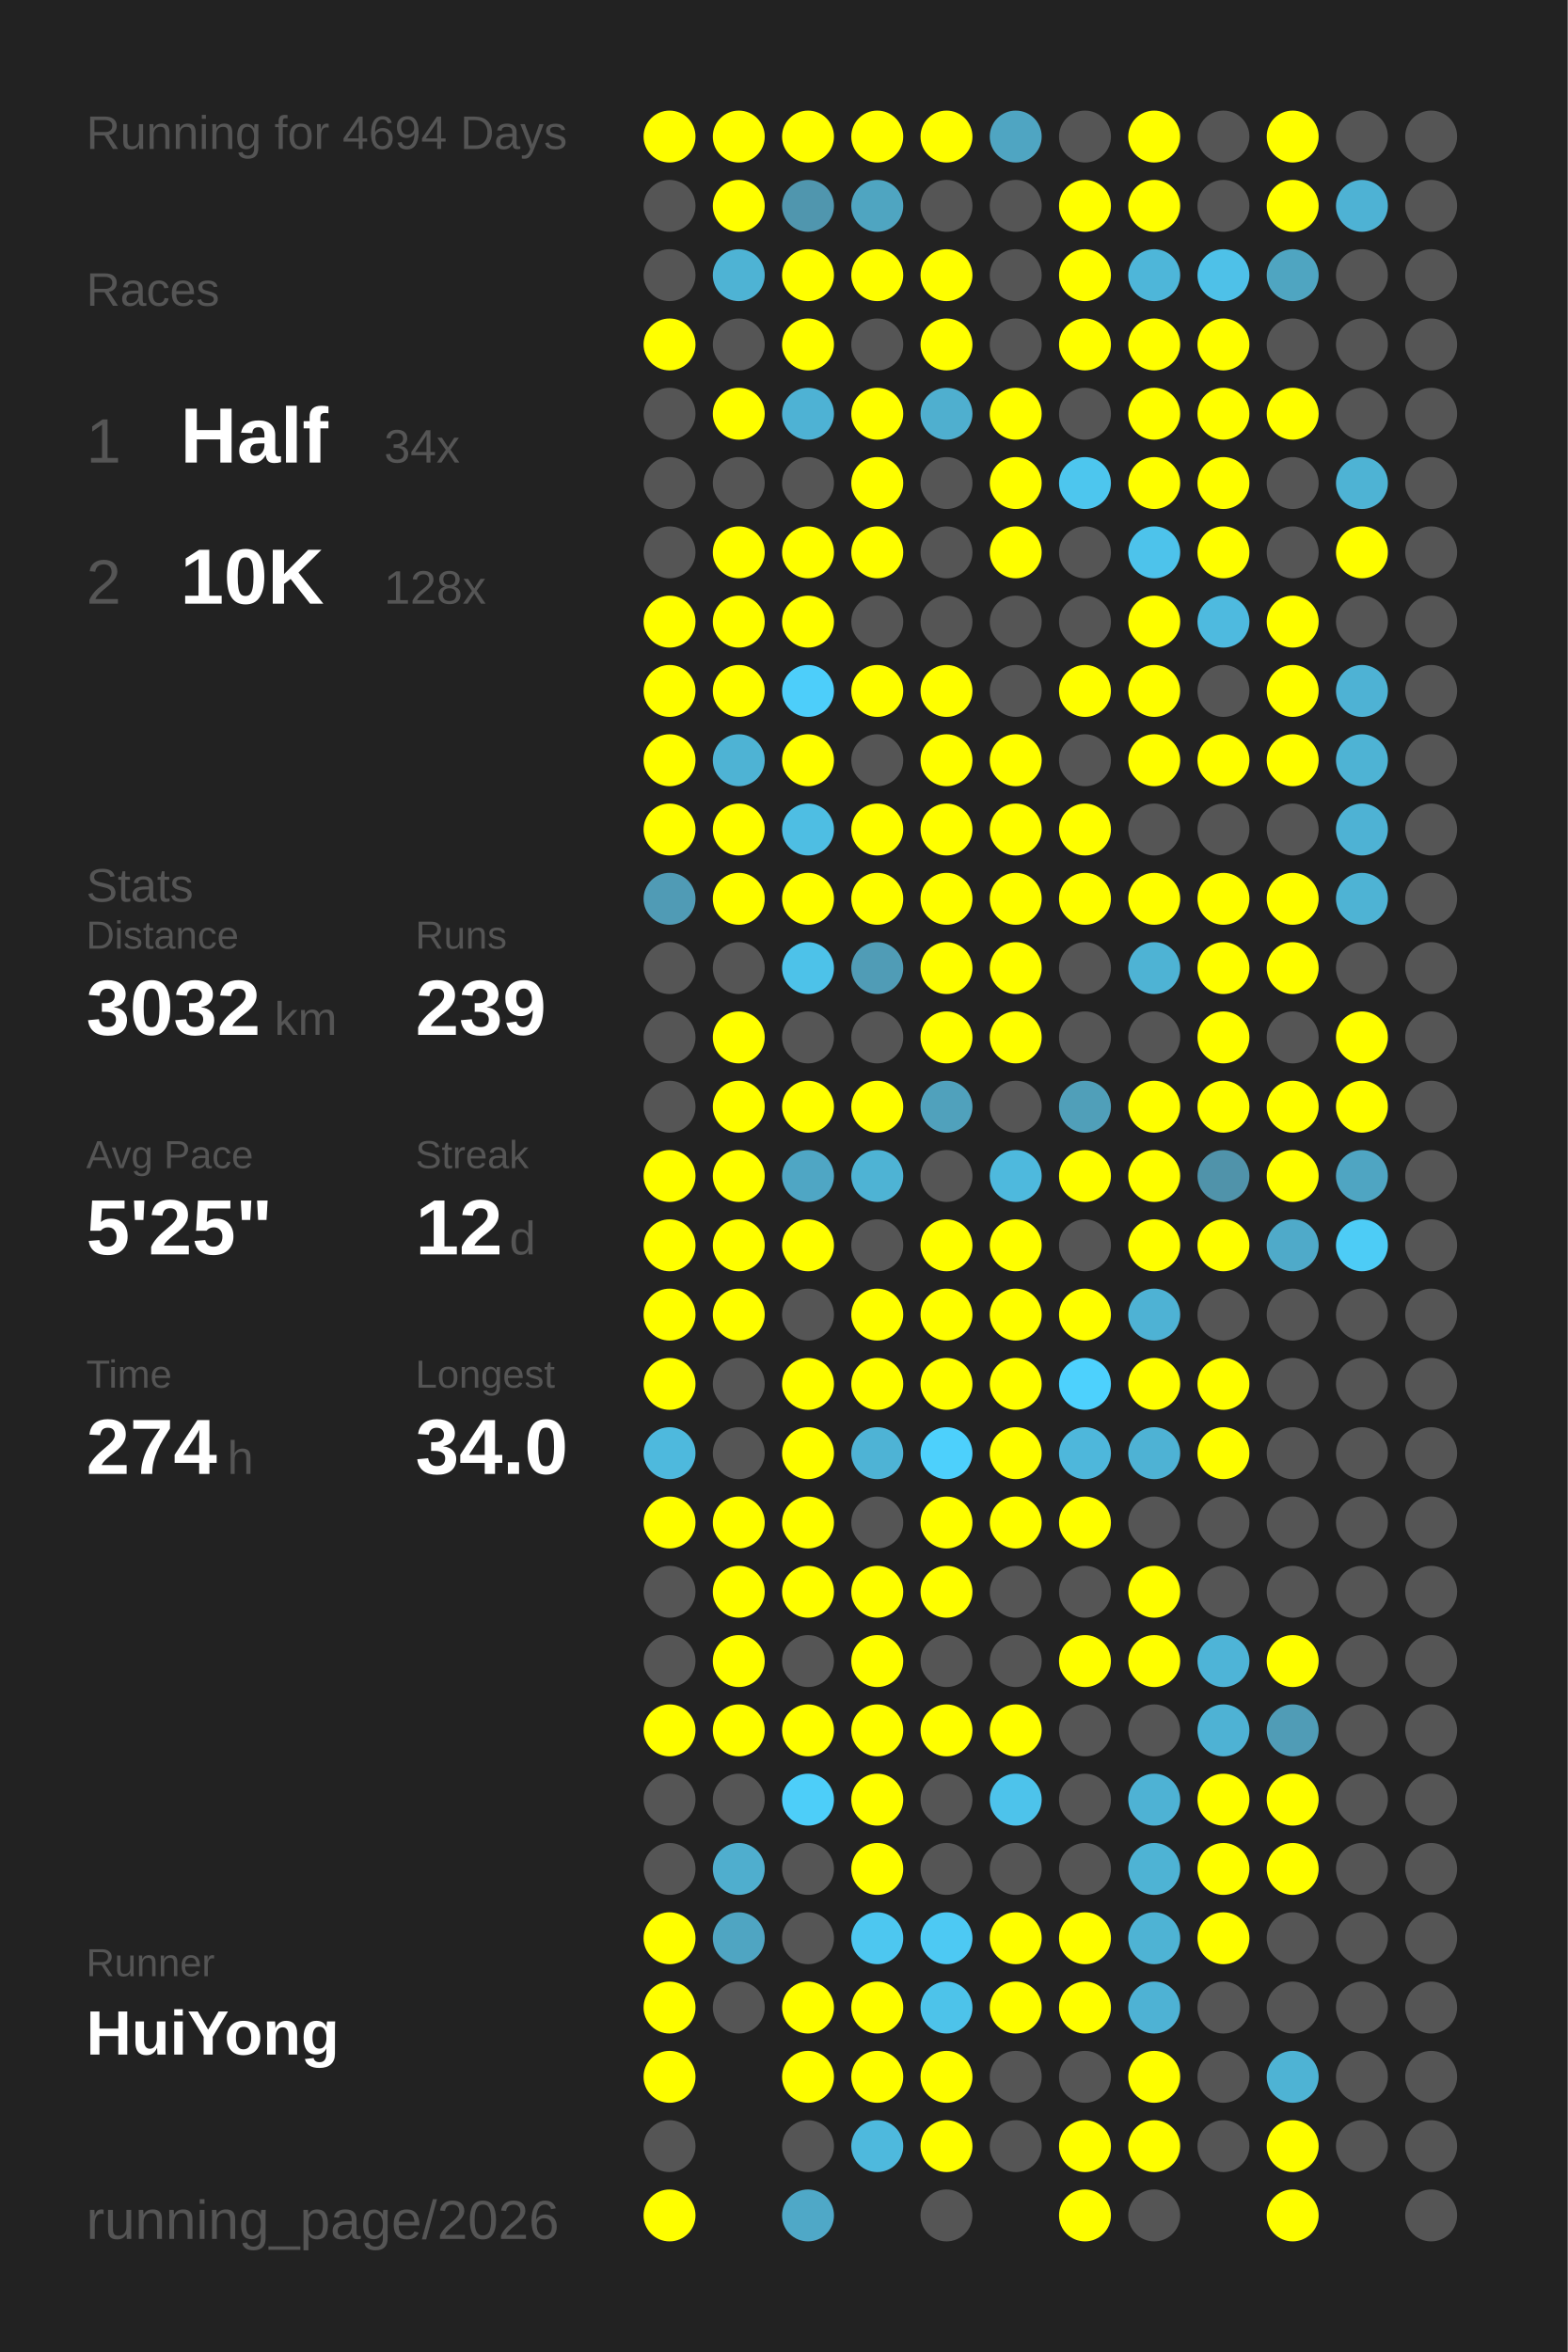
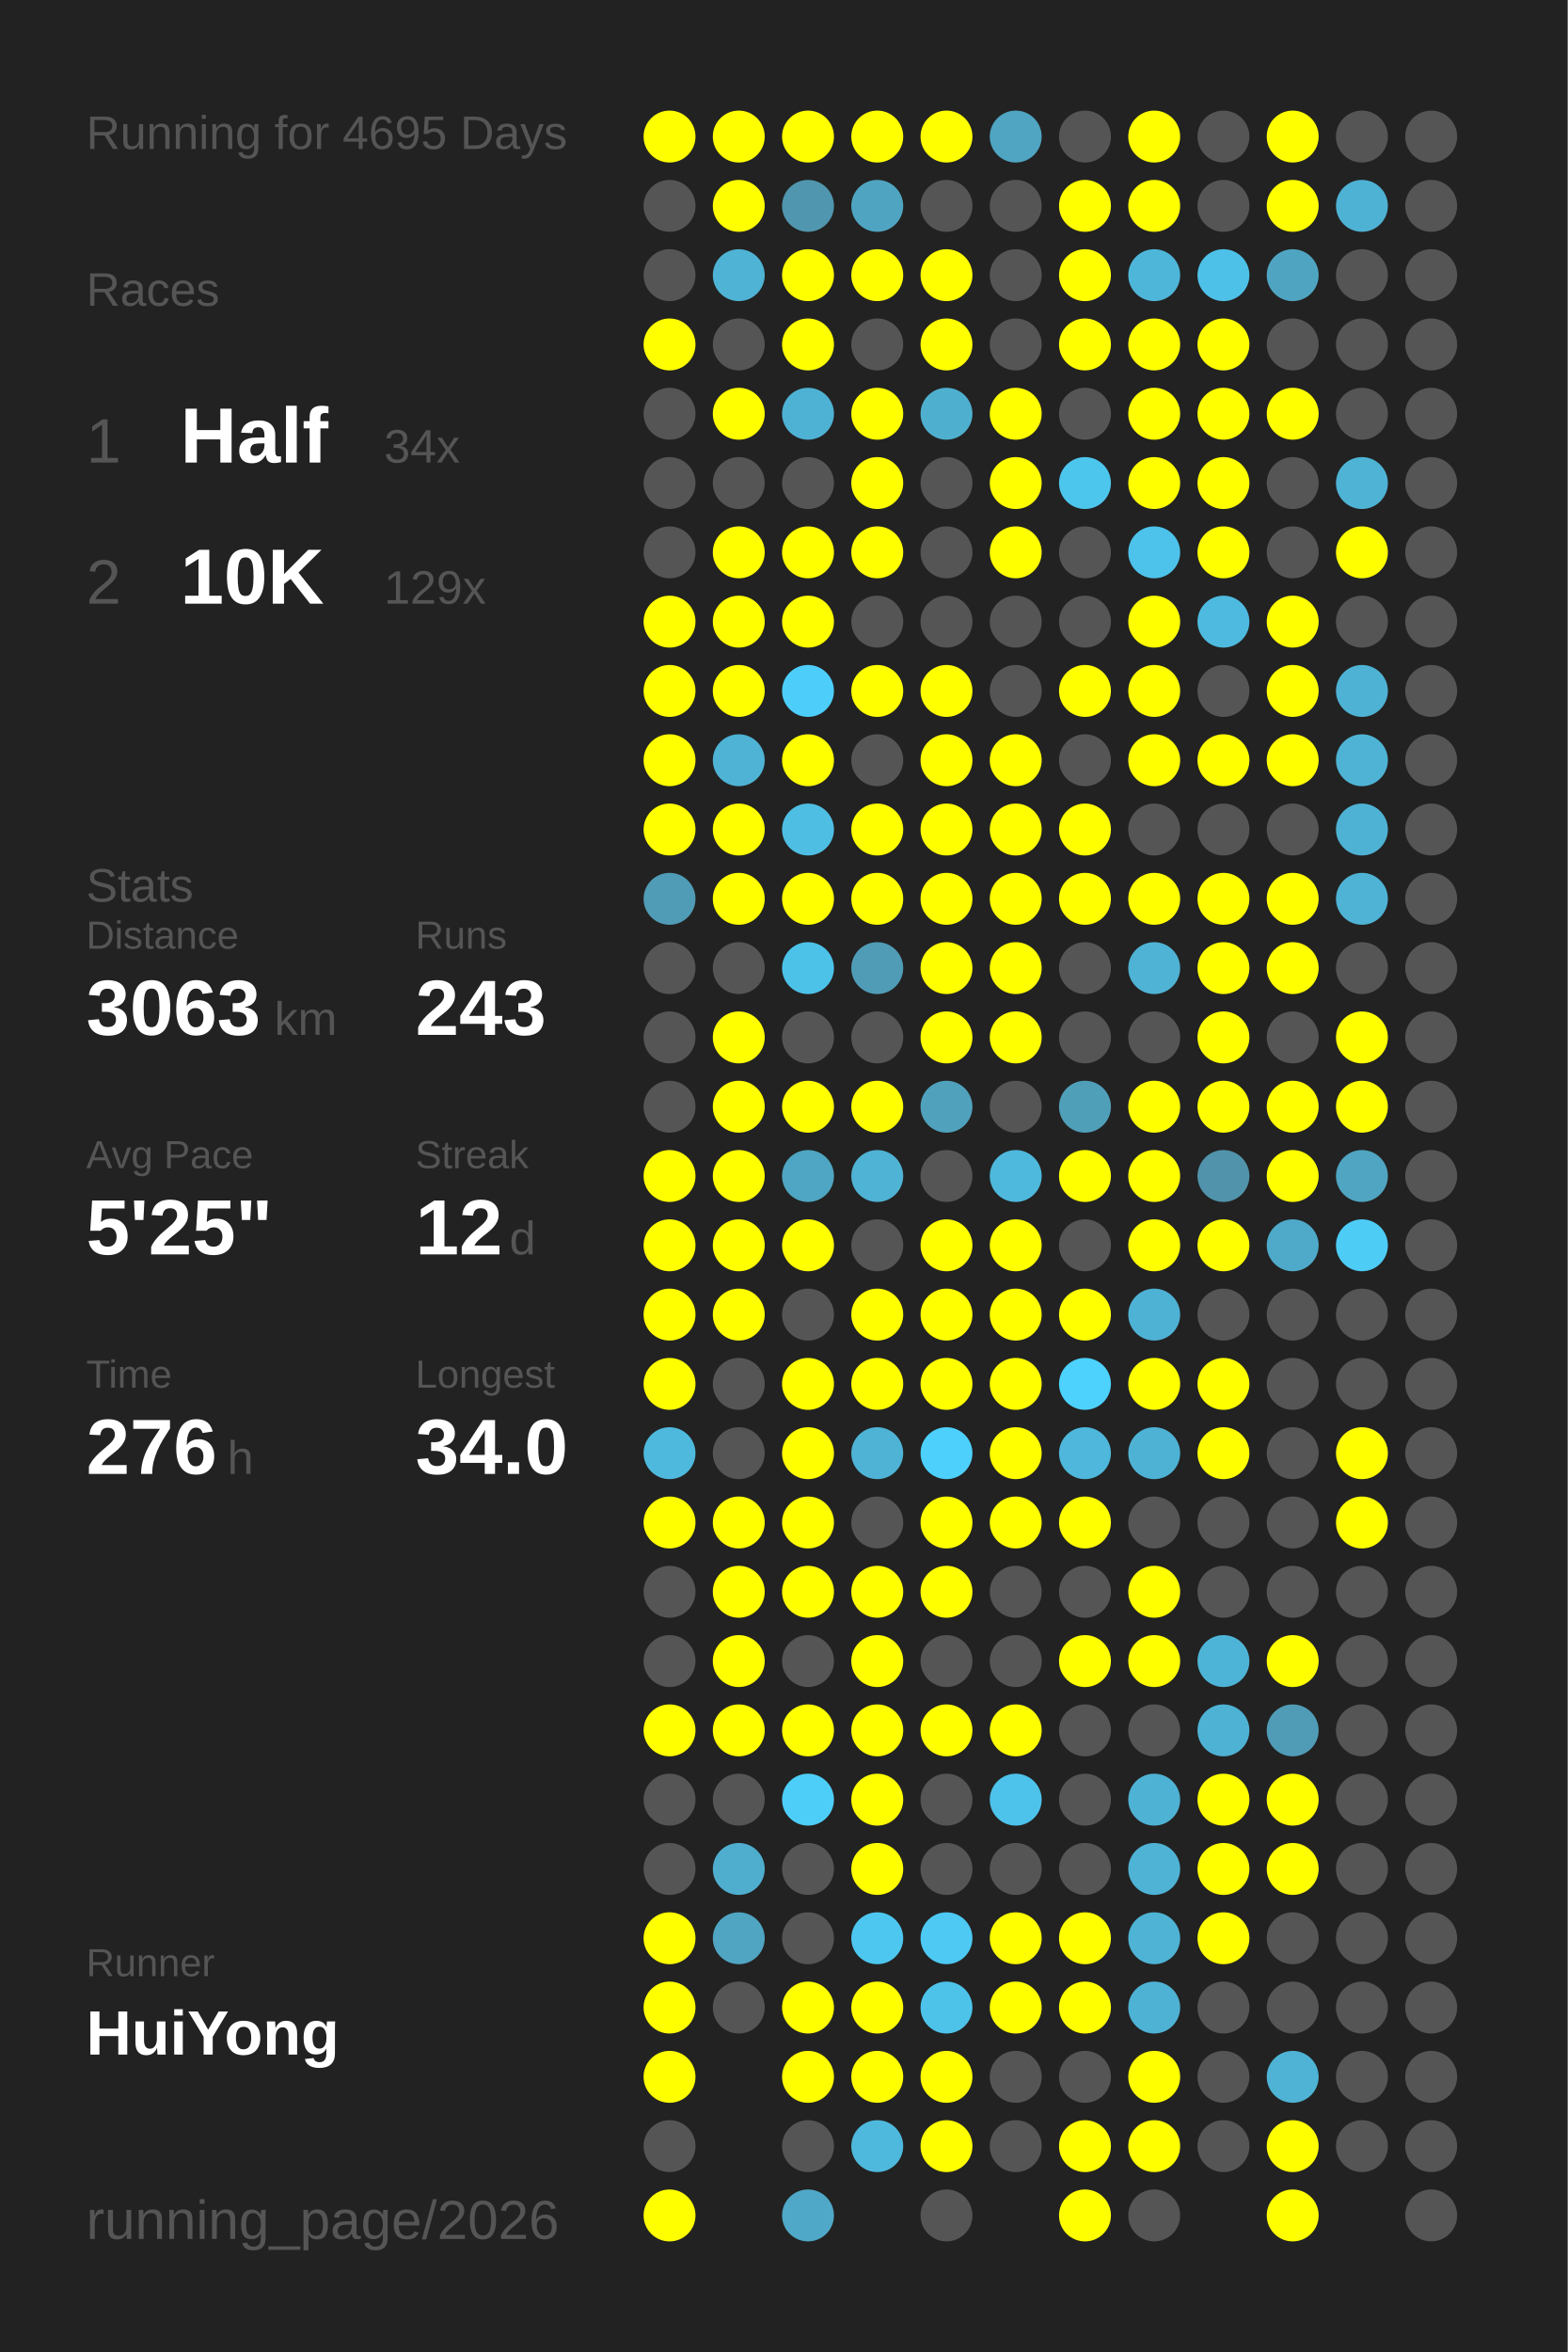
<svg xmlns="http://www.w3.org/2000/svg" baseProfile="full" height="300mm" version="1.1" viewBox="0,0,200,300" width="200mm">
  <defs />
  <rect fill="#222222" height="300" width="200" x="0" y="0" />
-   <text fill="#555555" style="font-size:6px; font-family:Arial;" x="11" y="19">Running for 4694 Days</text>
+   <text fill="#555555" style="font-size:6px; font-family:Arial;" x="11" y="19">Running for 4695 Days</text>
  <text fill="#555555" style="font-size:6px; font-family:Arial;" x="11" y="39">Races</text>
  <text fill="#555555" style="font-size:8px; font-family:Arial;" x="11" y="59">1</text>
  <text fill="#FFFFFF" style="font-size:10px; font-family:Arial; font-weight:bold;" x="23" y="59">Half</text>
  <text fill="#555555" style="font-size:6px; font-family:Arial;" x="49" y="59">34x</text>
  <text fill="#555555" style="font-size:8px; font-family:Arial;" x="11" y="77">2</text>
  <text fill="#FFFFFF" style="font-size:10px; font-family:Arial; font-weight:bold;" x="23" y="77">10K</text>
-   <text fill="#555555" style="font-size:6px; font-family:Arial;" x="49" y="77">128x</text>
+   <text fill="#555555" style="font-size:6px; font-family:Arial;" x="49" y="77">129x</text>
  <text fill="#555555" style="font-size:6px; font-family:Arial;" x="11" y="115">Stats</text>
  <text fill="#555555" style="font-size:5px; font-family:Arial;" x="11" y="121">Distance</text>
-   <text fill="#FFFFFF" style="font-size:10px; font-family:Arial; font-weight:bold;" x="11" y="132">3032</text>
+   <text fill="#FFFFFF" style="font-size:10px; font-family:Arial; font-weight:bold;" x="11" y="132">3063</text>
  <text fill="#555555" style="font-size:6px; font-family:Arial;" x="35" y="132">km</text>
  <text fill="#555555" style="font-size:5px; font-family:Arial;" x="53" y="121">Runs</text>
-   <text fill="#FFFFFF" style="font-size:10px; font-family:Arial; font-weight:bold;" x="53" y="132">239</text>
+   <text fill="#FFFFFF" style="font-size:10px; font-family:Arial; font-weight:bold;" x="53" y="132">243</text>
  <text fill="#555555" style="font-size:5px; font-family:Arial;" x="11" y="149">Avg Pace</text>
  <text fill="#FFFFFF" style="font-size:10px; font-family:Arial; font-weight:bold;" x="11" y="160">5'25"</text>
  <text fill="#555555" style="font-size:5px; font-family:Arial;" x="53" y="149">Streak</text>
  <text fill="#FFFFFF" style="font-size:10px; font-family:Arial; font-weight:bold;" x="53" y="160">12</text>
  <text fill="#555555" style="font-size:6px; font-family:Arial;" x="65" y="160">d</text>
  <text fill="#555555" style="font-size:5px; font-family:Arial;" x="11" y="177">Time</text>
-   <text fill="#FFFFFF" style="font-size:10px; font-family:Arial; font-weight:bold;" x="11" y="188">274</text>
+   <text fill="#FFFFFF" style="font-size:10px; font-family:Arial; font-weight:bold;" x="11" y="188">276</text>
  <text fill="#555555" style="font-size:6px; font-family:Arial;" x="29" y="188">h</text>
  <text fill="#555555" style="font-size:5px; font-family:Arial;" x="53" y="177">Longest</text>
  <text fill="#FFFFFF" style="font-size:10px; font-family:Arial; font-weight:bold;" x="53" y="188">34.0</text>
  <text fill="#555555" style="font-size:5px; font-family:Arial;" x="11" y="252.065">Runner</text>
  <text fill="#FFFFFF" style="font-size:8px; font-family:Arial; font-weight:bold;" x="11" y="262.065">HuiYong</text>
  <text fill="#555555" style="font-size:7px; font-family:Arial;" x="11" y="285.581">running_page/2026</text>
  <circle cx="85.417" cy="17.419" fill="#FFFF00" r="3.312" />
  <circle cx="85.417" cy="26.258" fill="#555555" r="3.312" />
  <circle cx="85.417" cy="35.097" fill="#555555" r="3.312" />
  <circle cx="85.417" cy="43.935" fill="#FFFF00" r="3.312" />
  <circle cx="85.417" cy="52.774" fill="#555555" r="3.312" />
  <circle cx="85.417" cy="61.613" fill="#555555" r="3.312" />
  <circle cx="85.417" cy="70.452" fill="#555555" r="3.312" />
  <circle cx="85.417" cy="79.29" fill="#FFFF00" r="3.312" />
  <circle cx="85.417" cy="88.129" fill="#FFFF00" r="3.312" />
  <circle cx="85.417" cy="96.968" fill="#FFFF00" r="3.312" />
  <circle cx="85.417" cy="105.806" fill="#FFFF00" r="3.312" />
  <circle cx="85.417" cy="114.645" fill="#509bb5" r="3.312" />
  <circle cx="85.417" cy="123.484" fill="#555555" r="3.312" />
  <circle cx="85.417" cy="132.323" fill="#555555" r="3.312" />
  <circle cx="85.417" cy="141.161" fill="#555555" r="3.312" />
  <circle cx="85.417" cy="150" fill="#FFFF00" r="3.312" />
  <circle cx="85.417" cy="158.839" fill="#FFFF00" r="3.312" />
  <circle cx="85.417" cy="167.677" fill="#FFFF00" r="3.312" />
  <circle cx="85.417" cy="176.516" fill="#FFFF00" r="3.312" />
  <circle cx="85.417" cy="185.355" fill="#4eb9dd" r="3.312" />
  <circle cx="85.417" cy="194.194" fill="#FFFF00" r="3.312" />
  <circle cx="85.417" cy="203.032" fill="#555555" r="3.312" />
  <circle cx="85.417" cy="211.871" fill="#555555" r="3.312" />
  <circle cx="85.417" cy="220.71" fill="#FFFF00" r="3.312" />
  <circle cx="85.417" cy="229.548" fill="#555555" r="3.312" />
  <circle cx="85.417" cy="238.387" fill="#555555" r="3.312" />
  <circle cx="85.417" cy="247.226" fill="#FFFF00" r="3.312" />
  <circle cx="85.417" cy="256.065" fill="#FFFF00" r="3.312" />
  <circle cx="85.417" cy="264.903" fill="#FFFF00" r="3.312" />
  <circle cx="85.417" cy="273.742" fill="#555555" r="3.312" />
  <circle cx="85.417" cy="282.581" fill="#FFFF00" r="3.312" />
  <circle cx="94.25" cy="17.419" fill="#FFFF00" r="3.312" />
  <circle cx="94.25" cy="26.258" fill="#FFFF00" r="3.312" />
  <circle cx="94.25" cy="35.097" fill="#4eb3d4" r="3.312" />
  <circle cx="94.25" cy="43.935" fill="#555555" r="3.312" />
  <circle cx="94.25" cy="52.774" fill="#FFFF00" r="3.312" />
  <circle cx="94.25" cy="61.613" fill="#555555" r="3.312" />
  <circle cx="94.25" cy="70.452" fill="#FFFF00" r="3.312" />
  <circle cx="94.25" cy="79.29" fill="#FFFF00" r="3.312" />
  <circle cx="94.25" cy="88.129" fill="#FFFF00" r="3.312" />
  <circle cx="94.25" cy="96.968" fill="#4eb3d4" r="3.312" />
  <circle cx="94.25" cy="105.806" fill="#FFFF00" r="3.312" />
  <circle cx="94.25" cy="114.645" fill="#FFFF00" r="3.312" />
  <circle cx="94.25" cy="123.484" fill="#555555" r="3.312" />
  <circle cx="94.25" cy="132.323" fill="#FFFF00" r="3.312" />
  <circle cx="94.25" cy="141.161" fill="#FFFF00" r="3.312" />
  <circle cx="94.25" cy="150" fill="#FFFF00" r="3.312" />
  <circle cx="94.25" cy="158.839" fill="#FFFF00" r="3.312" />
  <circle cx="94.25" cy="167.677" fill="#FFFF00" r="3.312" />
  <circle cx="94.25" cy="176.516" fill="#555555" r="3.312" />
  <circle cx="94.25" cy="185.355" fill="#555555" r="3.312" />
  <circle cx="94.25" cy="194.194" fill="#FFFF00" r="3.312" />
  <circle cx="94.25" cy="203.032" fill="#FFFF00" r="3.312" />
  <circle cx="94.25" cy="211.871" fill="#FFFF00" r="3.312" />
  <circle cx="94.25" cy="220.71" fill="#FFFF00" r="3.312" />
  <circle cx="94.25" cy="229.548" fill="#555555" r="3.312" />
  <circle cx="94.25" cy="238.387" fill="#4faece" r="3.312" />
  <circle cx="94.25" cy="247.226" fill="#4fa5c2" r="3.312" />
  <circle cx="94.25" cy="256.065" fill="#555555" r="3.312" />
  <circle cx="103.083" cy="17.419" fill="#FFFF00" r="3.312" />
  <circle cx="103.083" cy="26.258" fill="#5096ae" r="3.312" />
  <circle cx="103.083" cy="35.097" fill="#FFFF00" r="3.312" />
  <circle cx="103.083" cy="43.935" fill="#FFFF00" r="3.312" />
  <circle cx="103.083" cy="52.774" fill="#4eb2d4" r="3.312" />
  <circle cx="103.083" cy="61.613" fill="#555555" r="3.312" />
  <circle cx="103.083" cy="70.452" fill="#FFFF00" r="3.312" />
  <circle cx="103.083" cy="79.29" fill="#FFFF00" r="3.312" />
  <circle cx="103.083" cy="88.129" fill="#4dcefa" r="3.312" />
  <circle cx="103.083" cy="96.968" fill="#FFFF00" r="3.312" />
  <circle cx="103.083" cy="105.806" fill="#4ebee3" r="3.312" />
  <circle cx="103.083" cy="114.645" fill="#FFFF00" r="3.312" />
  <circle cx="103.083" cy="123.484" fill="#4dc2e9" r="3.312" />
  <circle cx="103.083" cy="132.323" fill="#555555" r="3.312" />
  <circle cx="103.083" cy="141.161" fill="#FFFF00" r="3.312" />
  <circle cx="103.083" cy="150" fill="#4fa6c4" r="3.312" />
  <circle cx="103.083" cy="158.839" fill="#FFFF00" r="3.312" />
  <circle cx="103.083" cy="167.677" fill="#555555" r="3.312" />
  <circle cx="103.083" cy="176.516" fill="#FFFF00" r="3.312" />
  <circle cx="103.083" cy="185.355" fill="#FFFF00" r="3.312" />
  <circle cx="103.083" cy="194.194" fill="#FFFF00" r="3.312" />
  <circle cx="103.083" cy="203.032" fill="#FFFF00" r="3.312" />
  <circle cx="103.083" cy="211.871" fill="#555555" r="3.312" />
  <circle cx="103.083" cy="220.71" fill="#FFFF00" r="3.312" />
  <circle cx="103.083" cy="229.548" fill="#4dcef9" r="3.312" />
  <circle cx="103.083" cy="238.387" fill="#555555" r="3.312" />
  <circle cx="103.083" cy="247.226" fill="#555555" r="3.312" />
  <circle cx="103.083" cy="256.065" fill="#FFFF00" r="3.312" />
  <circle cx="103.083" cy="264.903" fill="#FFFF00" r="3.312" />
  <circle cx="103.083" cy="273.742" fill="#555555" r="3.312" />
  <circle cx="103.083" cy="282.581" fill="#4fa8c7" r="3.312" />
  <circle cx="111.917" cy="17.419" fill="#FFFF00" r="3.312" />
  <circle cx="111.917" cy="26.258" fill="#4fa5c1" r="3.312" />
  <circle cx="111.917" cy="35.097" fill="#FFFF00" r="3.312" />
  <circle cx="111.917" cy="43.935" fill="#555555" r="3.312" />
  <circle cx="111.917" cy="52.774" fill="#FFFF00" r="3.312" />
  <circle cx="111.917" cy="61.613" fill="#FFFF00" r="3.312" />
  <circle cx="111.917" cy="70.452" fill="#FFFF00" r="3.312" />
  <circle cx="111.917" cy="79.29" fill="#555555" r="3.312" />
  <circle cx="111.917" cy="88.129" fill="#FFFF00" r="3.312" />
  <circle cx="111.917" cy="96.968" fill="#555555" r="3.312" />
  <circle cx="111.917" cy="105.806" fill="#FFFF00" r="3.312" />
  <circle cx="111.917" cy="114.645" fill="#FFFF00" r="3.312" />
  <circle cx="111.917" cy="123.484" fill="#509cb6" r="3.312" />
  <circle cx="111.917" cy="132.323" fill="#555555" r="3.312" />
  <circle cx="111.917" cy="141.161" fill="#FFFF00" r="3.312" />
  <circle cx="111.917" cy="150" fill="#4eb3d4" r="3.312" />
  <circle cx="111.917" cy="158.839" fill="#555555" r="3.312" />
  <circle cx="111.917" cy="167.677" fill="#FFFF00" r="3.312" />
  <circle cx="111.917" cy="176.516" fill="#FFFF00" r="3.312" />
  <circle cx="111.917" cy="185.355" fill="#4eb3d5" r="3.312" />
  <circle cx="111.917" cy="194.194" fill="#555555" r="3.312" />
  <circle cx="111.917" cy="203.032" fill="#FFFF00" r="3.312" />
  <circle cx="111.917" cy="211.871" fill="#FFFF00" r="3.312" />
  <circle cx="111.917" cy="220.71" fill="#FFFF00" r="3.312" />
  <circle cx="111.917" cy="229.548" fill="#FFFF00" r="3.312" />
  <circle cx="111.917" cy="238.387" fill="#FFFF00" r="3.312" />
  <circle cx="111.917" cy="247.226" fill="#4dc7f0" r="3.312" />
  <circle cx="111.917" cy="256.065" fill="#FFFF00" r="3.312" />
  <circle cx="111.917" cy="264.903" fill="#FFFF00" r="3.312" />
  <circle cx="111.917" cy="273.742" fill="#4eb9dd" r="3.312" />
  <circle cx="120.75" cy="17.419" fill="#FFFF00" r="3.312" />
  <circle cx="120.75" cy="26.258" fill="#555555" r="3.312" />
  <circle cx="120.75" cy="35.097" fill="#FFFF00" r="3.312" />
  <circle cx="120.75" cy="43.935" fill="#FFFF00" r="3.312" />
  <circle cx="120.75" cy="52.774" fill="#4fafcf" r="3.312" />
  <circle cx="120.75" cy="61.613" fill="#555555" r="3.312" />
  <circle cx="120.75" cy="70.452" fill="#555555" r="3.312" />
  <circle cx="120.75" cy="79.29" fill="#555555" r="3.312" />
  <circle cx="120.75" cy="88.129" fill="#FFFF00" r="3.312" />
  <circle cx="120.75" cy="96.968" fill="#FFFF00" r="3.312" />
  <circle cx="120.75" cy="105.806" fill="#FFFF00" r="3.312" />
  <circle cx="120.75" cy="114.645" fill="#FFFF00" r="3.312" />
  <circle cx="120.75" cy="123.484" fill="#FFFF00" r="3.312" />
  <circle cx="120.75" cy="132.323" fill="#FFFF00" r="3.312" />
  <circle cx="120.75" cy="141.161" fill="#50a1bc" r="3.312" />
  <circle cx="120.75" cy="150" fill="#555555" r="3.312" />
  <circle cx="120.75" cy="158.839" fill="#FFFF00" r="3.312" />
  <circle cx="120.75" cy="167.677" fill="#FFFF00" r="3.312" />
  <circle cx="120.75" cy="176.516" fill="#FFFF00" r="3.312" />
  <circle cx="120.75" cy="185.355" fill="#4dd0fc" r="3.312" />
  <circle cx="120.75" cy="194.194" fill="#FFFF00" r="3.312" />
  <circle cx="120.75" cy="203.032" fill="#FFFF00" r="3.312" />
  <circle cx="120.75" cy="211.871" fill="#555555" r="3.312" />
  <circle cx="120.75" cy="220.71" fill="#FFFF00" r="3.312" />
  <circle cx="120.75" cy="229.548" fill="#555555" r="3.312" />
  <circle cx="120.75" cy="238.387" fill="#555555" r="3.312" />
  <circle cx="120.75" cy="247.226" fill="#4dc9f3" r="3.312" />
  <circle cx="120.75" cy="256.065" fill="#4dc3ea" r="3.312" />
  <circle cx="120.75" cy="264.903" fill="#FFFF00" r="3.312" />
  <circle cx="120.75" cy="273.742" fill="#FFFF00" r="3.312" />
  <circle cx="120.75" cy="282.581" fill="#555555" r="3.312" />
  <circle cx="129.583" cy="17.419" fill="#4fa5c2" r="3.312" />
  <circle cx="129.583" cy="26.258" fill="#555555" r="3.312" />
  <circle cx="129.583" cy="35.097" fill="#555555" r="3.312" />
  <circle cx="129.583" cy="43.935" fill="#555555" r="3.312" />
  <circle cx="129.583" cy="52.774" fill="#FFFF00" r="3.312" />
  <circle cx="129.583" cy="61.613" fill="#FFFF00" r="3.312" />
  <circle cx="129.583" cy="70.452" fill="#FFFF00" r="3.312" />
  <circle cx="129.583" cy="79.29" fill="#555555" r="3.312" />
  <circle cx="129.583" cy="88.129" fill="#555555" r="3.312" />
  <circle cx="129.583" cy="96.968" fill="#FFFF00" r="3.312" />
  <circle cx="129.583" cy="105.806" fill="#FFFF00" r="3.312" />
  <circle cx="129.583" cy="114.645" fill="#FFFF00" r="3.312" />
  <circle cx="129.583" cy="123.484" fill="#FFFF00" r="3.312" />
  <circle cx="129.583" cy="132.323" fill="#FFFF00" r="3.312" />
  <circle cx="129.583" cy="141.161" fill="#555555" r="3.312" />
  <circle cx="129.583" cy="150" fill="#4eb9dd" r="3.312" />
  <circle cx="129.583" cy="158.839" fill="#FFFF00" r="3.312" />
  <circle cx="129.583" cy="167.677" fill="#FFFF00" r="3.312" />
  <circle cx="129.583" cy="176.516" fill="#FFFF00" r="3.312" />
  <circle cx="129.583" cy="185.355" fill="#FFFF00" r="3.312" />
  <circle cx="129.583" cy="194.194" fill="#FFFF00" r="3.312" />
  <circle cx="129.583" cy="203.032" fill="#555555" r="3.312" />
  <circle cx="129.583" cy="211.871" fill="#555555" r="3.312" />
  <circle cx="129.583" cy="220.71" fill="#FFFF00" r="3.312" />
  <circle cx="129.583" cy="229.548" fill="#4dc3eb" r="3.312" />
  <circle cx="129.583" cy="238.387" fill="#555555" r="3.312" />
  <circle cx="129.583" cy="247.226" fill="#FFFF00" r="3.312" />
  <circle cx="129.583" cy="256.065" fill="#FFFF00" r="3.312" />
  <circle cx="129.583" cy="264.903" fill="#555555" r="3.312" />
  <circle cx="129.583" cy="273.742" fill="#555555" r="3.312" />
  <circle cx="138.417" cy="17.419" fill="#555555" r="3.312" />
  <circle cx="138.417" cy="26.258" fill="#FFFF00" r="3.312" />
  <circle cx="138.417" cy="35.097" fill="#FFFF00" r="3.312" />
  <circle cx="138.417" cy="43.935" fill="#FFFF00" r="3.312" />
  <circle cx="138.417" cy="52.774" fill="#555555" r="3.312" />
  <circle cx="138.417" cy="61.613" fill="#4dc6ee" r="3.312" />
  <circle cx="138.417" cy="70.452" fill="#555555" r="3.312" />
  <circle cx="138.417" cy="79.29" fill="#555555" r="3.312" />
  <circle cx="138.417" cy="88.129" fill="#FFFF00" r="3.312" />
  <circle cx="138.417" cy="96.968" fill="#555555" r="3.312" />
  <circle cx="138.417" cy="105.806" fill="#FFFF00" r="3.312" />
  <circle cx="138.417" cy="114.645" fill="#FFFF00" r="3.312" />
  <circle cx="138.417" cy="123.484" fill="#555555" r="3.312" />
  <circle cx="138.417" cy="132.323" fill="#555555" r="3.312" />
  <circle cx="138.417" cy="141.161" fill="#509fb9" r="3.312" />
  <circle cx="138.417" cy="150" fill="#FFFF00" r="3.312" />
  <circle cx="138.417" cy="158.839" fill="#555555" r="3.312" />
  <circle cx="138.417" cy="167.677" fill="#FFFF00" r="3.312" />
  <circle cx="138.417" cy="176.516" fill="#4dd1fd" r="3.312" />
  <circle cx="138.417" cy="185.355" fill="#4eb7db" r="3.312" />
  <circle cx="138.417" cy="194.194" fill="#FFFF00" r="3.312" />
  <circle cx="138.417" cy="203.032" fill="#555555" r="3.312" />
  <circle cx="138.417" cy="211.871" fill="#FFFF00" r="3.312" />
  <circle cx="138.417" cy="220.71" fill="#555555" r="3.312" />
  <circle cx="138.417" cy="229.548" fill="#555555" r="3.312" />
  <circle cx="138.417" cy="238.387" fill="#555555" r="3.312" />
  <circle cx="138.417" cy="247.226" fill="#FFFF00" r="3.312" />
  <circle cx="138.417" cy="256.065" fill="#FFFF00" r="3.312" />
  <circle cx="138.417" cy="264.903" fill="#555555" r="3.312" />
  <circle cx="138.417" cy="273.742" fill="#FFFF00" r="3.312" />
  <circle cx="138.417" cy="282.581" fill="#FFFF00" r="3.312" />
  <circle cx="147.25" cy="17.419" fill="#FFFF00" r="3.312" />
  <circle cx="147.25" cy="26.258" fill="#FFFF00" r="3.312" />
  <circle cx="147.25" cy="35.097" fill="#4eb6d9" r="3.312" />
  <circle cx="147.25" cy="43.935" fill="#FFFF00" r="3.312" />
  <circle cx="147.25" cy="52.774" fill="#FFFF00" r="3.312" />
  <circle cx="147.25" cy="61.613" fill="#FFFF00" r="3.312" />
  <circle cx="147.25" cy="70.452" fill="#4dc3eb" r="3.312" />
  <circle cx="147.25" cy="79.29" fill="#FFFF00" r="3.312" />
  <circle cx="147.25" cy="88.129" fill="#FFFF00" r="3.312" />
  <circle cx="147.25" cy="96.968" fill="#FFFF00" r="3.312" />
  <circle cx="147.25" cy="105.806" fill="#555555" r="3.312" />
  <circle cx="147.25" cy="114.645" fill="#FFFF00" r="3.312" />
  <circle cx="147.25" cy="123.484" fill="#4eb3d4" r="3.312" />
  <circle cx="147.25" cy="132.323" fill="#555555" r="3.312" />
  <circle cx="147.25" cy="141.161" fill="#FFFF00" r="3.312" />
  <circle cx="147.25" cy="150" fill="#FFFF00" r="3.312" />
  <circle cx="147.25" cy="158.839" fill="#FFFF00" r="3.312" />
  <circle cx="147.25" cy="167.677" fill="#4eb2d4" r="3.312" />
  <circle cx="147.25" cy="176.516" fill="#FFFF00" r="3.312" />
  <circle cx="147.25" cy="185.355" fill="#4eb2d4" r="3.312" />
  <circle cx="147.25" cy="194.194" fill="#555555" r="3.312" />
  <circle cx="147.25" cy="203.032" fill="#FFFF00" r="3.312" />
  <circle cx="147.25" cy="211.871" fill="#FFFF00" r="3.312" />
  <circle cx="147.25" cy="220.71" fill="#555555" r="3.312" />
  <circle cx="147.25" cy="229.548" fill="#4eb2d4" r="3.312" />
  <circle cx="147.25" cy="238.387" fill="#4eb3d4" r="3.312" />
  <circle cx="147.25" cy="247.226" fill="#4eb3d4" r="3.312" />
  <circle cx="147.25" cy="256.065" fill="#4eb2d4" r="3.312" />
  <circle cx="147.25" cy="264.903" fill="#FFFF00" r="3.312" />
  <circle cx="147.25" cy="273.742" fill="#FFFF00" r="3.312" />
  <circle cx="147.25" cy="282.581" fill="#555555" r="3.312" />
  <circle cx="156.083" cy="17.419" fill="#555555" r="3.312" />
  <circle cx="156.083" cy="26.258" fill="#555555" r="3.312" />
  <circle cx="156.083" cy="35.097" fill="#4ec1e8" r="3.312" />
  <circle cx="156.083" cy="43.935" fill="#FFFF00" r="3.312" />
  <circle cx="156.083" cy="52.774" fill="#FFFF00" r="3.312" />
  <circle cx="156.083" cy="61.613" fill="#FFFF00" r="3.312" />
  <circle cx="156.083" cy="70.452" fill="#FFFF00" r="3.312" />
  <circle cx="156.083" cy="79.29" fill="#4ebadf" r="3.312" />
  <circle cx="156.083" cy="88.129" fill="#555555" r="3.312" />
  <circle cx="156.083" cy="96.968" fill="#FFFF00" r="3.312" />
  <circle cx="156.083" cy="105.806" fill="#555555" r="3.312" />
  <circle cx="156.083" cy="114.645" fill="#FFFF00" r="3.312" />
  <circle cx="156.083" cy="123.484" fill="#FFFF00" r="3.312" />
  <circle cx="156.083" cy="132.323" fill="#FFFF00" r="3.312" />
  <circle cx="156.083" cy="141.161" fill="#FFFF00" r="3.312" />
  <circle cx="156.083" cy="150" fill="#5093aa" r="3.312" />
  <circle cx="156.083" cy="158.839" fill="#FFFF00" r="3.312" />
  <circle cx="156.083" cy="167.677" fill="#555555" r="3.312" />
  <circle cx="156.083" cy="176.516" fill="#FFFF00" r="3.312" />
  <circle cx="156.083" cy="185.355" fill="#FFFF00" r="3.312" />
  <circle cx="156.083" cy="194.194" fill="#555555" r="3.312" />
  <circle cx="156.083" cy="203.032" fill="#555555" r="3.312" />
  <circle cx="156.083" cy="211.871" fill="#4eb4d7" r="3.312" />
  <circle cx="156.083" cy="220.71" fill="#4eb2d4" r="3.312" />
  <circle cx="156.083" cy="229.548" fill="#FFFF00" r="3.312" />
  <circle cx="156.083" cy="238.387" fill="#FFFF00" r="3.312" />
  <circle cx="156.083" cy="247.226" fill="#FFFF00" r="3.312" />
  <circle cx="156.083" cy="256.065" fill="#555555" r="3.312" />
  <circle cx="156.083" cy="264.903" fill="#555555" r="3.312" />
  <circle cx="156.083" cy="273.742" fill="#555555" r="3.312" />
  <circle cx="164.917" cy="17.419" fill="#FFFF00" r="3.312" />
  <circle cx="164.917" cy="26.258" fill="#FFFF00" r="3.312" />
  <circle cx="164.917" cy="35.097" fill="#4fa5c1" r="3.312" />
  <circle cx="164.917" cy="43.935" fill="#555555" r="3.312" />
  <circle cx="164.917" cy="52.774" fill="#FFFF00" r="3.312" />
  <circle cx="164.917" cy="61.613" fill="#555555" r="3.312" />
  <circle cx="164.917" cy="70.452" fill="#555555" r="3.312" />
  <circle cx="164.917" cy="79.29" fill="#FFFF00" r="3.312" />
  <circle cx="164.917" cy="88.129" fill="#FFFF00" r="3.312" />
  <circle cx="164.917" cy="96.968" fill="#FFFF00" r="3.312" />
  <circle cx="164.917" cy="105.806" fill="#555555" r="3.312" />
  <circle cx="164.917" cy="114.645" fill="#FFFF00" r="3.312" />
  <circle cx="164.917" cy="123.484" fill="#FFFF00" r="3.312" />
  <circle cx="164.917" cy="132.323" fill="#555555" r="3.312" />
  <circle cx="164.917" cy="141.161" fill="#FFFF00" r="3.312" />
  <circle cx="164.917" cy="150" fill="#FFFF00" r="3.312" />
  <circle cx="164.917" cy="158.839" fill="#4faac9" r="3.312" />
  <circle cx="164.917" cy="167.677" fill="#555555" r="3.312" />
  <circle cx="164.917" cy="176.516" fill="#555555" r="3.312" />
  <circle cx="164.917" cy="185.355" fill="#555555" r="3.312" />
  <circle cx="164.917" cy="194.194" fill="#555555" r="3.312" />
  <circle cx="164.917" cy="203.032" fill="#555555" r="3.312" />
  <circle cx="164.917" cy="211.871" fill="#FFFF00" r="3.312" />
  <circle cx="164.917" cy="220.71" fill="#509cb6" r="3.312" />
  <circle cx="164.917" cy="229.548" fill="#FFFF00" r="3.312" />
  <circle cx="164.917" cy="238.387" fill="#FFFF00" r="3.312" />
  <circle cx="164.917" cy="247.226" fill="#555555" r="3.312" />
  <circle cx="164.917" cy="256.065" fill="#555555" r="3.312" />
  <circle cx="164.917" cy="264.903" fill="#4eb3d4" r="3.312" />
  <circle cx="164.917" cy="273.742" fill="#FFFF00" r="3.312" />
  <circle cx="164.917" cy="282.581" fill="#FFFF00" r="3.312" />
  <circle cx="173.75" cy="17.419" fill="#555555" r="3.312" />
  <circle cx="173.75" cy="26.258" fill="#4eb2d4" r="3.312" />
  <circle cx="173.75" cy="35.097" fill="#555555" r="3.312" />
  <circle cx="173.75" cy="43.935" fill="#555555" r="3.312" />
  <circle cx="173.75" cy="52.774" fill="#555555" r="3.312" />
  <circle cx="173.75" cy="61.613" fill="#4eb3d4" r="3.312" />
  <circle cx="173.75" cy="70.452" fill="#FFFF00" r="3.312" />
  <circle cx="173.75" cy="79.29" fill="#555555" r="3.312" />
  <circle cx="173.75" cy="88.129" fill="#4eb2d4" r="3.312" />
  <circle cx="173.75" cy="96.968" fill="#4eb3d4" r="3.312" />
  <circle cx="173.75" cy="105.806" fill="#4eb2d4" r="3.312" />
  <circle cx="173.75" cy="114.645" fill="#4eb3d4" r="3.312" />
  <circle cx="173.75" cy="123.484" fill="#555555" r="3.312" />
  <circle cx="173.75" cy="132.323" fill="#FFFF00" r="3.312" />
  <circle cx="173.75" cy="141.161" fill="#FFFF00" r="3.312" />
  <circle cx="173.75" cy="150" fill="#4fa5c2" r="3.312" />
  <circle cx="173.75" cy="158.839" fill="#4dccf6" r="3.312" />
  <circle cx="173.75" cy="167.677" fill="#555555" r="3.312" />
  <circle cx="173.75" cy="176.516" fill="#555555" r="3.312" />
-   <circle cx="173.75" cy="185.355" fill="#555555" r="3.312" />
-   <circle cx="173.75" cy="194.194" fill="#555555" r="3.312" />
+   <circle cx="173.75" cy="185.355" fill="#FFFF00" r="3.312" />
+   <circle cx="173.75" cy="194.194" fill="#FFFF00" r="3.312" />
  <circle cx="173.75" cy="203.032" fill="#555555" r="3.312" />
  <circle cx="173.75" cy="211.871" fill="#555555" r="3.312" />
  <circle cx="173.75" cy="220.71" fill="#555555" r="3.312" />
  <circle cx="173.75" cy="229.548" fill="#555555" r="3.312" />
  <circle cx="173.75" cy="238.387" fill="#555555" r="3.312" />
  <circle cx="173.75" cy="247.226" fill="#555555" r="3.312" />
  <circle cx="173.75" cy="256.065" fill="#555555" r="3.312" />
  <circle cx="173.75" cy="264.903" fill="#555555" r="3.312" />
  <circle cx="173.75" cy="273.742" fill="#555555" r="3.312" />
  <circle cx="182.583" cy="17.419" fill="#555555" r="3.312" />
  <circle cx="182.583" cy="26.258" fill="#555555" r="3.312" />
  <circle cx="182.583" cy="35.097" fill="#555555" r="3.312" />
  <circle cx="182.583" cy="43.935" fill="#555555" r="3.312" />
  <circle cx="182.583" cy="52.774" fill="#555555" r="3.312" />
  <circle cx="182.583" cy="61.613" fill="#555555" r="3.312" />
  <circle cx="182.583" cy="70.452" fill="#555555" r="3.312" />
  <circle cx="182.583" cy="79.29" fill="#555555" r="3.312" />
  <circle cx="182.583" cy="88.129" fill="#555555" r="3.312" />
  <circle cx="182.583" cy="96.968" fill="#555555" r="3.312" />
  <circle cx="182.583" cy="105.806" fill="#555555" r="3.312" />
  <circle cx="182.583" cy="114.645" fill="#555555" r="3.312" />
  <circle cx="182.583" cy="123.484" fill="#555555" r="3.312" />
  <circle cx="182.583" cy="132.323" fill="#555555" r="3.312" />
  <circle cx="182.583" cy="141.161" fill="#555555" r="3.312" />
  <circle cx="182.583" cy="150" fill="#555555" r="3.312" />
  <circle cx="182.583" cy="158.839" fill="#555555" r="3.312" />
  <circle cx="182.583" cy="167.677" fill="#555555" r="3.312" />
  <circle cx="182.583" cy="176.516" fill="#555555" r="3.312" />
  <circle cx="182.583" cy="185.355" fill="#555555" r="3.312" />
  <circle cx="182.583" cy="194.194" fill="#555555" r="3.312" />
  <circle cx="182.583" cy="203.032" fill="#555555" r="3.312" />
  <circle cx="182.583" cy="211.871" fill="#555555" r="3.312" />
  <circle cx="182.583" cy="220.71" fill="#555555" r="3.312" />
  <circle cx="182.583" cy="229.548" fill="#555555" r="3.312" />
  <circle cx="182.583" cy="238.387" fill="#555555" r="3.312" />
  <circle cx="182.583" cy="247.226" fill="#555555" r="3.312" />
  <circle cx="182.583" cy="256.065" fill="#555555" r="3.312" />
  <circle cx="182.583" cy="264.903" fill="#555555" r="3.312" />
  <circle cx="182.583" cy="273.742" fill="#555555" r="3.312" />
  <circle cx="182.583" cy="282.581" fill="#555555" r="3.312" />
</svg>
